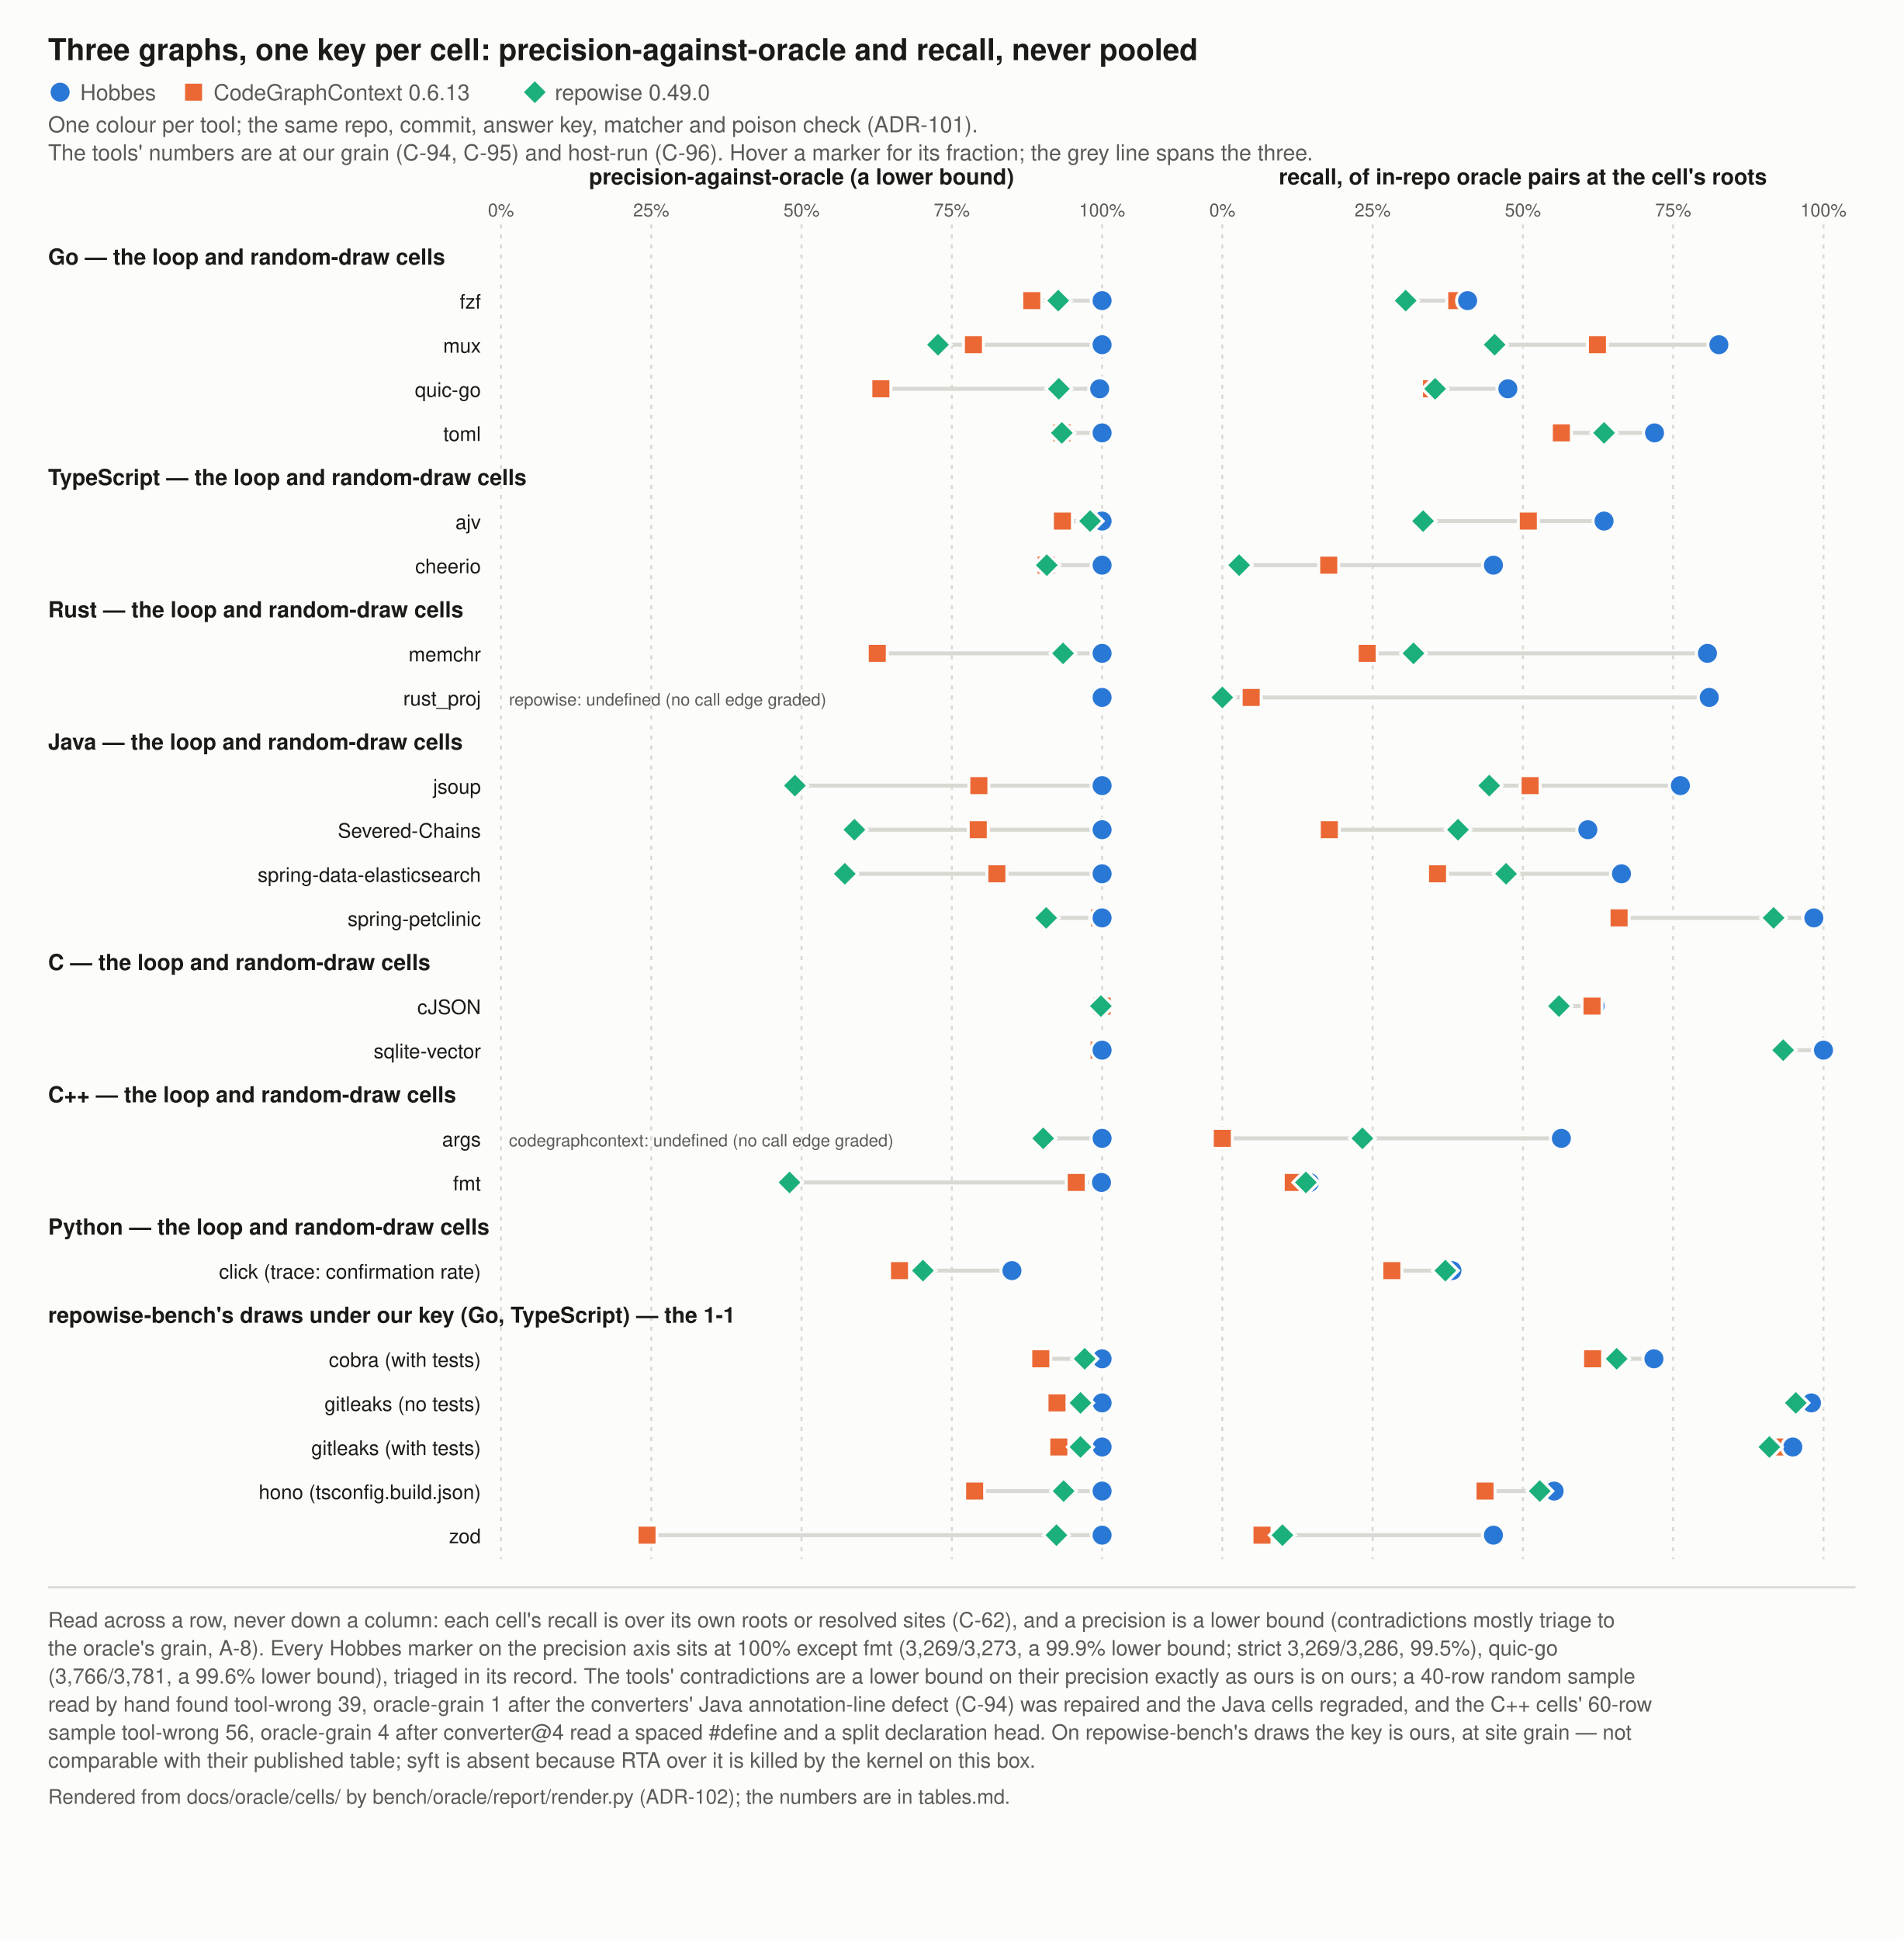
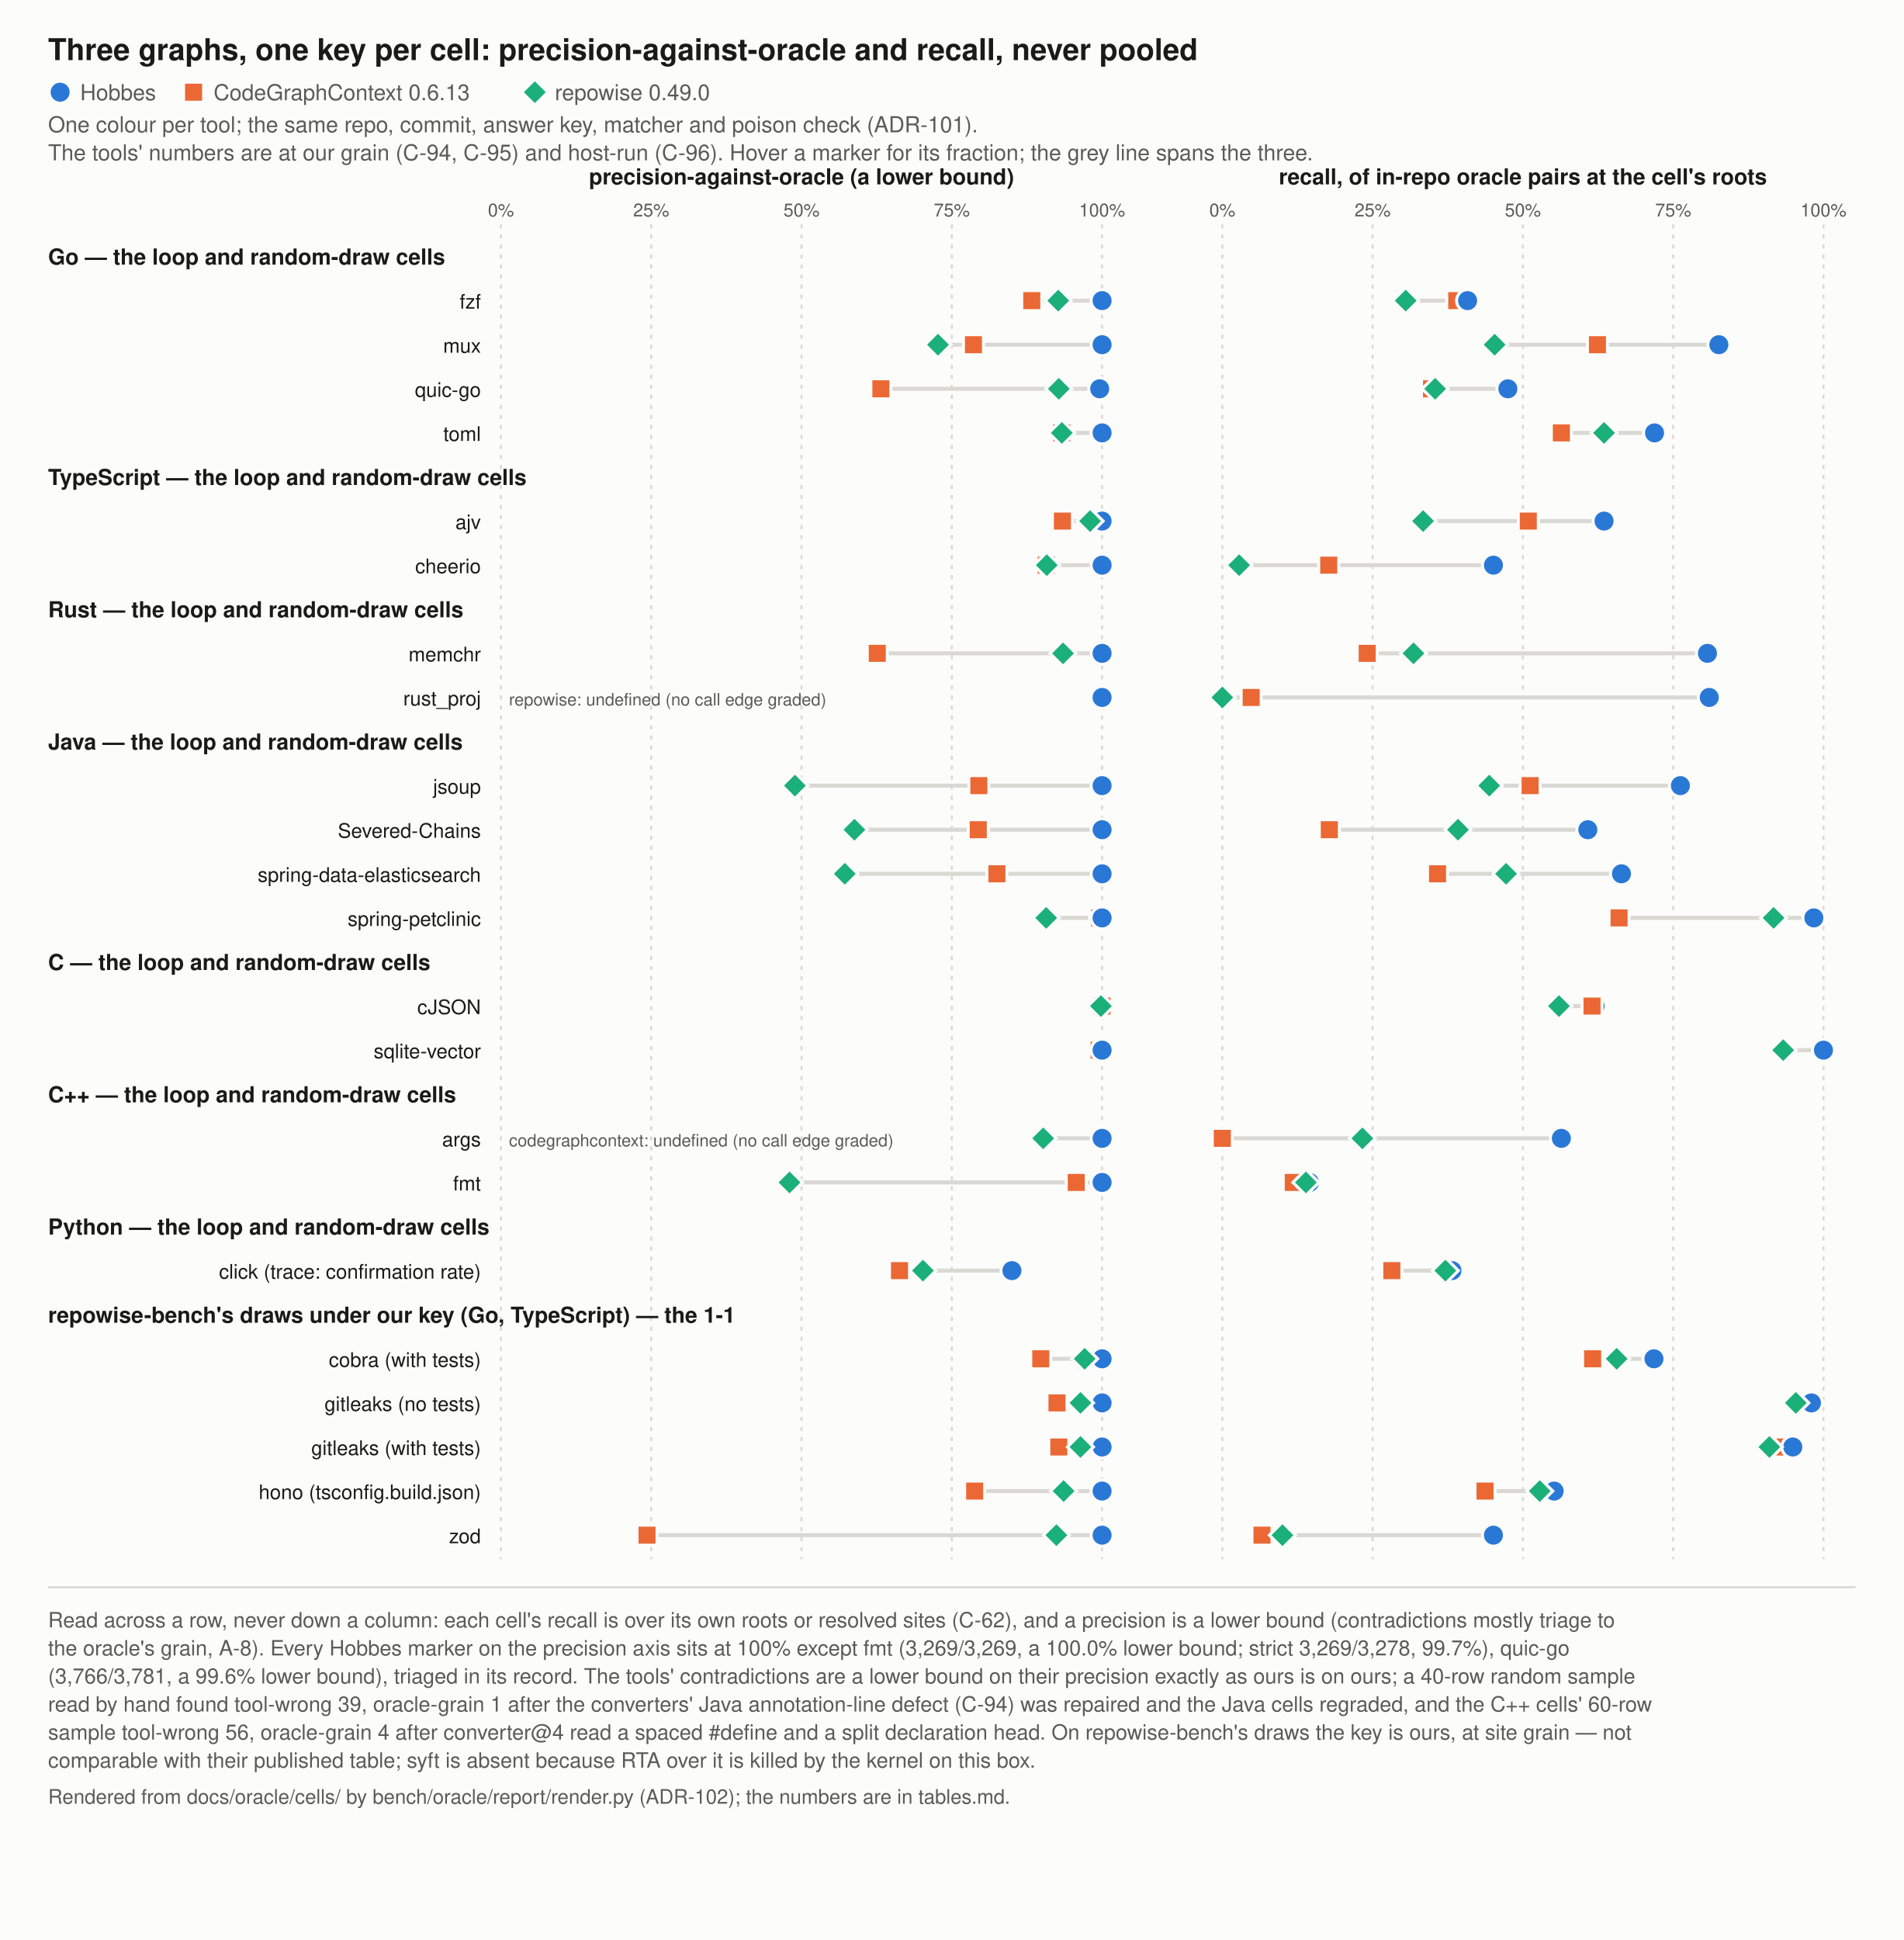
<svg xmlns="http://www.w3.org/2000/svg" width="950" height="968" viewBox="0 0 950 968" role="img" aria-label="Three graphs on one key per cell: precision-against-oracle and recall, Hobbes beside CodeGraphContext and repowise">
  <rect width="950" height="968" fill="#fcfcfb" />
  <text x="24" y="30" font-size="15" fill="#1a1a19" text-anchor="start" font-weight="bold" font-family="-apple-system, 'Segoe UI', Helvetica, Arial, sans-serif">Three graphs, one key per cell: precision-against-oracle and recall, never pooled</text>
  <g>
    <circle cx="30" cy="46" r="5.5" fill="#2a78d6" stroke="#fcfcfb" stroke-width="1.5" />
  </g>
  <text x="40" y="50" font-size="11" fill="#5a5a57" text-anchor="start" font-weight="normal" font-family="-apple-system, 'Segoe UI', Helvetica, Arial, sans-serif">Hobbes</text>
  <g>
    <rect x="91.6" y="41" width="10" height="10" fill="#eb6834" stroke="#fcfcfb" stroke-width="1.5" />
  </g>
  <text x="106.6" y="50" font-size="11" fill="#5a5a57" text-anchor="start" font-weight="normal" font-family="-apple-system, 'Segoe UI', Helvetica, Arial, sans-serif">CodeGraphContext 0.6.13</text>
  <g>
    <polygon points="266.9,39.5 273.4,46 266.9,52.5 260.4,46" fill="#1baf7a" stroke="#fcfcfb" stroke-width="1.5" />
  </g>
  <text x="276.9" y="50" font-size="11" fill="#5a5a57" text-anchor="start" font-weight="normal" font-family="-apple-system, 'Segoe UI', Helvetica, Arial, sans-serif">repowise 0.49.0</text>
  <text x="24" y="66" font-size="11" fill="#5a5a57" text-anchor="start" font-weight="normal" font-family="-apple-system, 'Segoe UI', Helvetica, Arial, sans-serif">One colour per tool; the same repo, commit, answer key, matcher and poison check (ADR-101).</text>
  <text x="24" y="80" font-size="11" fill="#5a5a57" text-anchor="start" font-weight="normal" font-family="-apple-system, 'Segoe UI', Helvetica, Arial, sans-serif">The tools' numbers are at our grain (C-94, C-95) and host-run (C-96). Hover a marker for its fraction; the grey line spans the three.</text>
  <line x1="250.0" y1="112" x2="250.0" y2="778" stroke="#d9d8d2" stroke-dasharray="2 3" />
  <text x="250.0" y="108" font-size="9" fill="#5a5a57" text-anchor="middle" font-weight="normal" font-family="-apple-system, 'Segoe UI', Helvetica, Arial, sans-serif">0%</text>
  <line x1="325.0" y1="112" x2="325.0" y2="778" stroke="#d9d8d2" stroke-dasharray="2 3" />
  <text x="325.0" y="108" font-size="9" fill="#5a5a57" text-anchor="middle" font-weight="normal" font-family="-apple-system, 'Segoe UI', Helvetica, Arial, sans-serif">25%</text>
  <line x1="400.0" y1="112" x2="400.0" y2="778" stroke="#d9d8d2" stroke-dasharray="2 3" />
  <text x="400.0" y="108" font-size="9" fill="#5a5a57" text-anchor="middle" font-weight="normal" font-family="-apple-system, 'Segoe UI', Helvetica, Arial, sans-serif">50%</text>
  <line x1="475.0" y1="112" x2="475.0" y2="778" stroke="#d9d8d2" stroke-dasharray="2 3" />
  <text x="475.0" y="108" font-size="9" fill="#5a5a57" text-anchor="middle" font-weight="normal" font-family="-apple-system, 'Segoe UI', Helvetica, Arial, sans-serif">75%</text>
  <line x1="550.0" y1="112" x2="550.0" y2="778" stroke="#d9d8d2" stroke-dasharray="2 3" />
  <text x="550.0" y="108" font-size="9" fill="#5a5a57" text-anchor="middle" font-weight="normal" font-family="-apple-system, 'Segoe UI', Helvetica, Arial, sans-serif">100%</text>
  <text x="400.0" y="92" font-size="11" fill="#1a1a19" text-anchor="middle" font-weight="bold" font-family="-apple-system, 'Segoe UI', Helvetica, Arial, sans-serif">precision-against-oracle (a lower bound)</text>
  <line x1="610.0" y1="112" x2="610.0" y2="778" stroke="#d9d8d2" stroke-dasharray="2 3" />
  <text x="610.0" y="108" font-size="9" fill="#5a5a57" text-anchor="middle" font-weight="normal" font-family="-apple-system, 'Segoe UI', Helvetica, Arial, sans-serif">0%</text>
  <line x1="685.0" y1="112" x2="685.0" y2="778" stroke="#d9d8d2" stroke-dasharray="2 3" />
  <text x="685.0" y="108" font-size="9" fill="#5a5a57" text-anchor="middle" font-weight="normal" font-family="-apple-system, 'Segoe UI', Helvetica, Arial, sans-serif">25%</text>
  <line x1="760.0" y1="112" x2="760.0" y2="778" stroke="#d9d8d2" stroke-dasharray="2 3" />
  <text x="760.0" y="108" font-size="9" fill="#5a5a57" text-anchor="middle" font-weight="normal" font-family="-apple-system, 'Segoe UI', Helvetica, Arial, sans-serif">50%</text>
  <line x1="835.0" y1="112" x2="835.0" y2="778" stroke="#d9d8d2" stroke-dasharray="2 3" />
  <text x="835.0" y="108" font-size="9" fill="#5a5a57" text-anchor="middle" font-weight="normal" font-family="-apple-system, 'Segoe UI', Helvetica, Arial, sans-serif">75%</text>
  <line x1="910.0" y1="112" x2="910.0" y2="778" stroke="#d9d8d2" stroke-dasharray="2 3" />
  <text x="910.0" y="108" font-size="9" fill="#5a5a57" text-anchor="middle" font-weight="normal" font-family="-apple-system, 'Segoe UI', Helvetica, Arial, sans-serif">100%</text>
  <text x="760.0" y="92" font-size="11" fill="#1a1a19" text-anchor="middle" font-weight="bold" font-family="-apple-system, 'Segoe UI', Helvetica, Arial, sans-serif">recall, of in-repo oracle pairs at the cell's roots</text>
  <text x="24" y="132" font-size="11" fill="#1a1a19" text-anchor="start" font-weight="bold" font-family="-apple-system, 'Segoe UI', Helvetica, Arial, sans-serif">Go — the loop and random-draw cells</text>
  <text x="240" y="154" font-size="10" fill="#1a1a19" text-anchor="end" font-weight="normal" font-family="-apple-system, 'Segoe UI', Helvetica, Arial, sans-serif">fzf</text>
  <line x1="514.9" y1="150" x2="550.0" y2="150" stroke="#d9d8d2" stroke-width="2" />
  <g>
    <rect x="509.9" y="145" width="10" height="10" fill="#eb6834" stroke="#fcfcfb" stroke-width="1.5" />
  </g>
  <g>
    <circle cx="550.0" cy="150" r="5.5" fill="#2a78d6" stroke="#fcfcfb" stroke-width="1.5" />
  </g>
  <g>
    <polygon points="528.1,143.5 534.6,150 528.1,156.5 521.6,150" fill="#1baf7a" stroke="#fcfcfb" stroke-width="1.5" />
  </g>
  <line x1="701.5" y1="150" x2="732.4" y2="150" stroke="#d9d8d2" stroke-width="2" />
  <g>
    <rect x="722.0" y="145" width="10" height="10" fill="#eb6834" stroke="#fcfcfb" stroke-width="1.5" />
  </g>
  <g>
    <circle cx="732.4" cy="150" r="5.5" fill="#2a78d6" stroke="#fcfcfb" stroke-width="1.5" />
  </g>
  <g>
    <polygon points="701.5,143.5 708.0,150 701.5,156.5 695.0,150" fill="#1baf7a" stroke="#fcfcfb" stroke-width="1.5" />
  </g>
  <text x="240" y="176" font-size="10" fill="#1a1a19" text-anchor="end" font-weight="normal" font-family="-apple-system, 'Segoe UI', Helvetica, Arial, sans-serif">mux</text>
  <line x1="468.1" y1="172" x2="550.0" y2="172" stroke="#d9d8d2" stroke-width="2" />
  <g>
    <rect x="480.8" y="167" width="10" height="10" fill="#eb6834" stroke="#fcfcfb" stroke-width="1.5" />
  </g>
  <g>
    <circle cx="550.0" cy="172" r="5.5" fill="#2a78d6" stroke="#fcfcfb" stroke-width="1.5" />
  </g>
  <g>
    <polygon points="468.1,165.5 474.6,172 468.1,178.5 461.6,172" fill="#1baf7a" stroke="#fcfcfb" stroke-width="1.5" />
  </g>
  <line x1="745.9" y1="172" x2="857.8" y2="172" stroke="#d9d8d2" stroke-width="2" />
  <g>
    <rect x="792.2" y="167" width="10" height="10" fill="#eb6834" stroke="#fcfcfb" stroke-width="1.5" />
  </g>
  <g>
    <circle cx="857.8" cy="172" r="5.5" fill="#2a78d6" stroke="#fcfcfb" stroke-width="1.5" />
  </g>
  <g>
    <polygon points="745.9,165.5 752.4,172 745.9,178.5 739.4,172" fill="#1baf7a" stroke="#fcfcfb" stroke-width="1.5" />
  </g>
  <text x="240" y="198" font-size="10" fill="#1a1a19" text-anchor="end" font-weight="normal" font-family="-apple-system, 'Segoe UI', Helvetica, Arial, sans-serif">quic-go</text>
  <line x1="439.6" y1="194" x2="548.8" y2="194" stroke="#d9d8d2" stroke-width="2" />
  <g>
    <rect x="434.6" y="189" width="10" height="10" fill="#eb6834" stroke="#fcfcfb" stroke-width="1.5" />
  </g>
  <g>
    <circle cx="548.8" cy="194" r="5.5" fill="#2a78d6" stroke="#fcfcfb" stroke-width="1.5" />
  </g>
  <g>
    <polygon points="528.4,187.5 534.9,194 528.4,200.5 521.9,194" fill="#1baf7a" stroke="#fcfcfb" stroke-width="1.5" />
  </g>
  <line x1="714.4" y1="194" x2="752.5" y2="194" stroke="#d9d8d2" stroke-width="2" />
  <g>
    <rect x="709.4" y="189" width="10" height="10" fill="#eb6834" stroke="#fcfcfb" stroke-width="1.5" />
  </g>
  <g>
    <circle cx="752.5" cy="194" r="5.5" fill="#2a78d6" stroke="#fcfcfb" stroke-width="1.5" />
  </g>
  <g>
    <polygon points="716.2,187.5 722.7,194 716.2,200.5 709.7,194" fill="#1baf7a" stroke="#fcfcfb" stroke-width="1.5" />
  </g>
  <text x="240" y="220" font-size="10" fill="#1a1a19" text-anchor="end" font-weight="normal" font-family="-apple-system, 'Segoe UI', Helvetica, Arial, sans-serif">toml</text>
  <line x1="529.9" y1="216" x2="550.0" y2="216" stroke="#d9d8d2" stroke-width="2" />
  <g>
    <rect x="524.9" y="211" width="10" height="10" fill="#eb6834" stroke="#fcfcfb" stroke-width="1.5" />
  </g>
  <g>
    <polygon points="529.9,209.5 536.4,216 529.9,222.5 523.4,216" fill="#1baf7a" stroke="#fcfcfb" stroke-width="1.5" />
  </g>
  <g>
    <circle cx="550.0" cy="216" r="5.5" fill="#2a78d6" stroke="#fcfcfb" stroke-width="1.5" />
  </g>
  <line x1="779.2" y1="216" x2="825.7" y2="216" stroke="#d9d8d2" stroke-width="2" />
  <g>
    <rect x="774.2" y="211" width="10" height="10" fill="#eb6834" stroke="#fcfcfb" stroke-width="1.5" />
  </g>
  <g>
    <polygon points="800.5,209.5 807.0,216 800.5,222.5 794.0,216" fill="#1baf7a" stroke="#fcfcfb" stroke-width="1.5" />
  </g>
  <g>
    <circle cx="825.7" cy="216" r="5.5" fill="#2a78d6" stroke="#fcfcfb" stroke-width="1.5" />
  </g>
  <text x="24" y="242" font-size="11" fill="#1a1a19" text-anchor="start" font-weight="bold" font-family="-apple-system, 'Segoe UI', Helvetica, Arial, sans-serif">TypeScript — the loop and random-draw cells</text>
  <text x="240" y="264" font-size="10" fill="#1a1a19" text-anchor="end" font-weight="normal" font-family="-apple-system, 'Segoe UI', Helvetica, Arial, sans-serif">ajv</text>
  <line x1="530.2" y1="260" x2="550.0" y2="260" stroke="#d9d8d2" stroke-width="2" />
  <g>
    <circle cx="550.0" cy="260" r="5.5" fill="#2a78d6" stroke="#fcfcfb" stroke-width="1.5" />
  </g>
  <g>
    <rect x="525.2" y="255" width="10" height="10" fill="#eb6834" stroke="#fcfcfb" stroke-width="1.5" />
  </g>
  <g>
    <polygon points="544.0,253.5 550.5,260 544.0,266.5 537.5,260" fill="#1baf7a" stroke="#fcfcfb" stroke-width="1.5" />
  </g>
  <line x1="710.2" y1="260" x2="800.5" y2="260" stroke="#d9d8d2" stroke-width="2" />
  <g>
    <circle cx="800.5" cy="260" r="5.5" fill="#2a78d6" stroke="#fcfcfb" stroke-width="1.5" />
  </g>
  <g>
    <rect x="757.7" y="255" width="10" height="10" fill="#eb6834" stroke="#fcfcfb" stroke-width="1.5" />
  </g>
  <g>
    <polygon points="710.2,253.5 716.7,260 710.2,266.5 703.7,260" fill="#1baf7a" stroke="#fcfcfb" stroke-width="1.5" />
  </g>
  <text x="240" y="286" font-size="10" fill="#1a1a19" text-anchor="end" font-weight="normal" font-family="-apple-system, 'Segoe UI', Helvetica, Arial, sans-serif">cheerio</text>
  <line x1="522.1" y1="282" x2="550.0" y2="282" stroke="#d9d8d2" stroke-width="2" />
  <g>
    <circle cx="550.0" cy="282" r="5.5" fill="#2a78d6" stroke="#fcfcfb" stroke-width="1.5" />
  </g>
  <g>
    <rect x="517.1" y="277" width="10" height="10" fill="#eb6834" stroke="#fcfcfb" stroke-width="1.5" />
  </g>
  <g>
    <polygon points="522.4,275.5 528.9,282 522.4,288.5 515.9,282" fill="#1baf7a" stroke="#fcfcfb" stroke-width="1.5" />
  </g>
  <line x1="618.4" y1="282" x2="745.3" y2="282" stroke="#d9d8d2" stroke-width="2" />
  <g>
    <circle cx="745.3" cy="282" r="5.5" fill="#2a78d6" stroke="#fcfcfb" stroke-width="1.5" />
  </g>
  <g>
    <rect x="658.1" y="277" width="10" height="10" fill="#eb6834" stroke="#fcfcfb" stroke-width="1.5" />
  </g>
  <g>
    <polygon points="618.4,275.5 624.9,282 618.4,288.5 611.9,282" fill="#1baf7a" stroke="#fcfcfb" stroke-width="1.5" />
  </g>
  <text x="24" y="308" font-size="11" fill="#1a1a19" text-anchor="start" font-weight="bold" font-family="-apple-system, 'Segoe UI', Helvetica, Arial, sans-serif">Rust — the loop and random-draw cells</text>
  <text x="240" y="330" font-size="10" fill="#1a1a19" text-anchor="end" font-weight="normal" font-family="-apple-system, 'Segoe UI', Helvetica, Arial, sans-serif">memchr</text>
  <line x1="437.8" y1="326" x2="550.0" y2="326" stroke="#d9d8d2" stroke-width="2" />
  <g>
    <rect x="432.8" y="321" width="10" height="10" fill="#eb6834" stroke="#fcfcfb" stroke-width="1.5" />
  </g>
  <g>
    <circle cx="550.0" cy="326" r="5.5" fill="#2a78d6" stroke="#fcfcfb" stroke-width="1.5" />
  </g>
  <g>
    <polygon points="530.5,319.5 537.0,326 530.5,332.5 524.0,326" fill="#1baf7a" stroke="#fcfcfb" stroke-width="1.5" />
  </g>
  <line x1="682.3" y1="326" x2="852.1" y2="326" stroke="#d9d8d2" stroke-width="2" />
  <g>
    <rect x="677.3" y="321" width="10" height="10" fill="#eb6834" stroke="#fcfcfb" stroke-width="1.5" />
  </g>
  <g>
    <circle cx="852.1" cy="326" r="5.5" fill="#2a78d6" stroke="#fcfcfb" stroke-width="1.5" />
  </g>
  <g>
    <polygon points="705.4,319.5 711.9,326 705.4,332.5 698.9,326" fill="#1baf7a" stroke="#fcfcfb" stroke-width="1.5" />
  </g>
  <text x="240" y="352" font-size="10" fill="#1a1a19" text-anchor="end" font-weight="normal" font-family="-apple-system, 'Segoe UI', Helvetica, Arial, sans-serif">rust_proj</text>
  <line x1="550.0" y1="348" x2="550.0" y2="348" stroke="#d9d8d2" stroke-width="2" />
  <g>
    <rect x="545.0" y="343" width="10" height="10" fill="#eb6834" stroke="#fcfcfb" stroke-width="1.5" />
  </g>
  <g>
    <circle cx="550.0" cy="348" r="5.5" fill="#2a78d6" stroke="#fcfcfb" stroke-width="1.5" />
  </g>
  <text x="254" y="352" font-size="8.5" fill="#5a5a57" text-anchor="start" font-weight="normal" font-family="-apple-system, 'Segoe UI', Helvetica, Arial, sans-serif">repowise: undefined (no call edge graded)</text>
  <line x1="610.0" y1="348" x2="853.0" y2="348" stroke="#d9d8d2" stroke-width="2" />
  <g>
    <rect x="619.4" y="343" width="10" height="10" fill="#eb6834" stroke="#fcfcfb" stroke-width="1.5" />
  </g>
  <g>
    <polygon points="610.0,341.5 616.5,348 610.0,354.5 603.5,348" fill="#1baf7a" stroke="#fcfcfb" stroke-width="1.5" />
  </g>
  <g>
    <circle cx="853.0" cy="348" r="5.5" fill="#2a78d6" stroke="#fcfcfb" stroke-width="1.5" />
  </g>
  <text x="24" y="374" font-size="11" fill="#1a1a19" text-anchor="start" font-weight="bold" font-family="-apple-system, 'Segoe UI', Helvetica, Arial, sans-serif">Java — the loop and random-draw cells</text>
  <text x="240" y="396" font-size="10" fill="#1a1a19" text-anchor="end" font-weight="normal" font-family="-apple-system, 'Segoe UI', Helvetica, Arial, sans-serif">jsoup</text>
  <line x1="396.7" y1="392" x2="550.0" y2="392" stroke="#d9d8d2" stroke-width="2" />
  <g>
    <rect x="483.5" y="387" width="10" height="10" fill="#eb6834" stroke="#fcfcfb" stroke-width="1.5" />
  </g>
  <g>
    <circle cx="550.0" cy="392" r="5.5" fill="#2a78d6" stroke="#fcfcfb" stroke-width="1.5" />
  </g>
  <g>
    <polygon points="396.7,385.5 403.2,392 396.7,398.5 390.2,392" fill="#1baf7a" stroke="#fcfcfb" stroke-width="1.5" />
  </g>
  <line x1="743.2" y1="392" x2="838.6" y2="392" stroke="#d9d8d2" stroke-width="2" />
  <g>
    <rect x="758.6" y="387" width="10" height="10" fill="#eb6834" stroke="#fcfcfb" stroke-width="1.5" />
  </g>
  <g>
    <circle cx="838.6" cy="392" r="5.5" fill="#2a78d6" stroke="#fcfcfb" stroke-width="1.5" />
  </g>
  <g>
    <polygon points="743.2,385.5 749.7,392 743.2,398.5 736.7,392" fill="#1baf7a" stroke="#fcfcfb" stroke-width="1.5" />
  </g>
  <text x="240" y="418" font-size="10" fill="#1a1a19" text-anchor="end" font-weight="normal" font-family="-apple-system, 'Segoe UI', Helvetica, Arial, sans-serif">Severed-Chains</text>
  <line x1="426.4" y1="414" x2="550.0" y2="414" stroke="#d9d8d2" stroke-width="2" />
  <g>
    <rect x="483.2" y="409" width="10" height="10" fill="#eb6834" stroke="#fcfcfb" stroke-width="1.5" />
  </g>
  <g>
    <polygon points="426.4,407.5 432.9,414 426.4,420.5 419.9,414" fill="#1baf7a" stroke="#fcfcfb" stroke-width="1.5" />
  </g>
  <g>
    <circle cx="550.0" cy="414" r="5.5" fill="#2a78d6" stroke="#fcfcfb" stroke-width="1.5" />
  </g>
  <line x1="663.4" y1="414" x2="792.4" y2="414" stroke="#d9d8d2" stroke-width="2" />
  <g>
    <rect x="658.4" y="409" width="10" height="10" fill="#eb6834" stroke="#fcfcfb" stroke-width="1.5" />
  </g>
  <g>
    <polygon points="727.6,407.5 734.1,414 727.6,420.5 721.1,414" fill="#1baf7a" stroke="#fcfcfb" stroke-width="1.5" />
  </g>
  <g>
    <circle cx="792.4" cy="414" r="5.5" fill="#2a78d6" stroke="#fcfcfb" stroke-width="1.5" />
  </g>
  <text x="240" y="440" font-size="10" fill="#1a1a19" text-anchor="end" font-weight="normal" font-family="-apple-system, 'Segoe UI', Helvetica, Arial, sans-serif">spring-data-elasticsearch</text>
  <line x1="421.6" y1="436" x2="550.0" y2="436" stroke="#d9d8d2" stroke-width="2" />
  <g>
    <rect x="492.5" y="431" width="10" height="10" fill="#eb6834" stroke="#fcfcfb" stroke-width="1.5" />
  </g>
  <g>
    <polygon points="421.6,429.5 428.1,436 421.6,442.5 415.1,436" fill="#1baf7a" stroke="#fcfcfb" stroke-width="1.5" />
  </g>
  <g>
    <circle cx="550.0" cy="436" r="5.5" fill="#2a78d6" stroke="#fcfcfb" stroke-width="1.5" />
  </g>
  <line x1="717.4" y1="436" x2="809.2" y2="436" stroke="#d9d8d2" stroke-width="2" />
  <g>
    <rect x="712.4" y="431" width="10" height="10" fill="#eb6834" stroke="#fcfcfb" stroke-width="1.5" />
  </g>
  <g>
    <polygon points="751.6,429.5 758.1,436 751.6,442.5 745.1,436" fill="#1baf7a" stroke="#fcfcfb" stroke-width="1.5" />
  </g>
  <g>
    <circle cx="809.2" cy="436" r="5.5" fill="#2a78d6" stroke="#fcfcfb" stroke-width="1.5" />
  </g>
  <text x="240" y="462" font-size="10" fill="#1a1a19" text-anchor="end" font-weight="normal" font-family="-apple-system, 'Segoe UI', Helvetica, Arial, sans-serif">spring-petclinic</text>
  <line x1="522.1" y1="458" x2="550.0" y2="458" stroke="#d9d8d2" stroke-width="2" />
  <g>
    <rect x="543.8" y="453" width="10" height="10" fill="#eb6834" stroke="#fcfcfb" stroke-width="1.5" />
  </g>
  <g>
    <circle cx="550.0" cy="458" r="5.5" fill="#2a78d6" stroke="#fcfcfb" stroke-width="1.5" />
  </g>
  <g>
    <polygon points="522.1,451.5 528.6,458 522.1,464.5 515.6,458" fill="#1baf7a" stroke="#fcfcfb" stroke-width="1.5" />
  </g>
  <line x1="808.0" y1="458" x2="905.2" y2="458" stroke="#d9d8d2" stroke-width="2" />
  <g>
    <rect x="803.0" y="453" width="10" height="10" fill="#eb6834" stroke="#fcfcfb" stroke-width="1.5" />
  </g>
  <g>
    <circle cx="905.2" cy="458" r="5.5" fill="#2a78d6" stroke="#fcfcfb" stroke-width="1.5" />
  </g>
  <g>
    <polygon points="885.1,451.5 891.6,458 885.1,464.5 878.6,458" fill="#1baf7a" stroke="#fcfcfb" stroke-width="1.5" />
  </g>
  <text x="24" y="484" font-size="11" fill="#1a1a19" text-anchor="start" font-weight="bold" font-family="-apple-system, 'Segoe UI', Helvetica, Arial, sans-serif">C — the loop and random-draw cells</text>
  <text x="240" y="506" font-size="10" fill="#1a1a19" text-anchor="end" font-weight="normal" font-family="-apple-system, 'Segoe UI', Helvetica, Arial, sans-serif">cJSON</text>
  <line x1="549.4" y1="502" x2="550.0" y2="502" stroke="#d9d8d2" stroke-width="2" />
  <g>
    <circle cx="550.0" cy="502" r="5.5" fill="#2a78d6" stroke="#fcfcfb" stroke-width="1.5" />
  </g>
  <g>
    <rect x="545.0" y="497" width="10" height="10" fill="#eb6834" stroke="#fcfcfb" stroke-width="1.5" />
  </g>
  <g>
    <polygon points="549.4,495.5 555.9,502 549.4,508.5 542.9,502" fill="#1baf7a" stroke="#fcfcfb" stroke-width="1.5" />
  </g>
  <line x1="778.0" y1="502" x2="796.0" y2="502" stroke="#d9d8d2" stroke-width="2" />
  <g>
    <circle cx="796.0" cy="502" r="5.5" fill="#2a78d6" stroke="#fcfcfb" stroke-width="1.5" />
  </g>
  <g>
    <rect x="789.5" y="497" width="10" height="10" fill="#eb6834" stroke="#fcfcfb" stroke-width="1.5" />
  </g>
  <g>
    <polygon points="778.0,495.5 784.5,502 778.0,508.5 771.5,502" fill="#1baf7a" stroke="#fcfcfb" stroke-width="1.5" />
  </g>
  <text x="240" y="528" font-size="10" fill="#1a1a19" text-anchor="end" font-weight="normal" font-family="-apple-system, 'Segoe UI', Helvetica, Arial, sans-serif">sqlite-vector</text>
  <line x1="548.5" y1="524" x2="550.0" y2="524" stroke="#d9d8d2" stroke-width="2" />
  <g>
    <rect x="543.5" y="519" width="10" height="10" fill="#eb6834" stroke="#fcfcfb" stroke-width="1.5" />
  </g>
  <g>
    <polygon points="550.0,517.5 556.5,524 550.0,530.5 543.5,524" fill="#1baf7a" stroke="#fcfcfb" stroke-width="1.5" />
  </g>
  <g>
    <circle cx="550.0" cy="524" r="5.5" fill="#2a78d6" stroke="#fcfcfb" stroke-width="1.5" />
  </g>
  <line x1="889.9" y1="524" x2="910.0" y2="524" stroke="#d9d8d2" stroke-width="2" />
  <g>
    <rect x="905.0" y="519" width="10" height="10" fill="#eb6834" stroke="#fcfcfb" stroke-width="1.5" />
  </g>
  <g>
    <polygon points="889.9,517.5 896.4,524 889.9,530.5 883.4,524" fill="#1baf7a" stroke="#fcfcfb" stroke-width="1.5" />
  </g>
  <g>
    <circle cx="910.0" cy="524" r="5.5" fill="#2a78d6" stroke="#fcfcfb" stroke-width="1.5" />
  </g>
  <text x="24" y="550" font-size="11" fill="#1a1a19" text-anchor="start" font-weight="bold" font-family="-apple-system, 'Segoe UI', Helvetica, Arial, sans-serif">C++ — the loop and random-draw cells</text>
  <text x="240" y="572" font-size="10" fill="#1a1a19" text-anchor="end" font-weight="normal" font-family="-apple-system, 'Segoe UI', Helvetica, Arial, sans-serif">args</text>
  <line x1="520.6" y1="568" x2="550.0" y2="568" stroke="#d9d8d2" stroke-width="2" />
  <g>
    <circle cx="550.0" cy="568" r="5.5" fill="#2a78d6" stroke="#fcfcfb" stroke-width="1.5" />
  </g>
  <g>
    <polygon points="520.6,561.5 527.1,568 520.6,574.5 514.1,568" fill="#1baf7a" stroke="#fcfcfb" stroke-width="1.5" />
  </g>
  <text x="254" y="572" font-size="8.5" fill="#5a5a57" text-anchor="start" font-weight="normal" font-family="-apple-system, 'Segoe UI', Helvetica, Arial, sans-serif">codegraphcontext: undefined (no call edge graded)</text>
  <line x1="610.0" y1="568" x2="779.2" y2="568" stroke="#d9d8d2" stroke-width="2" />
  <g>
    <circle cx="779.2" cy="568" r="5.5" fill="#2a78d6" stroke="#fcfcfb" stroke-width="1.5" />
  </g>
  <g>
    <rect x="605.0" y="563" width="10" height="10" fill="#eb6834" stroke="#fcfcfb" stroke-width="1.5" />
  </g>
  <g>
    <polygon points="679.9,561.5 686.4,568 679.9,574.5 673.4,568" fill="#1baf7a" stroke="#fcfcfb" stroke-width="1.5" />
  </g>
  <text x="240" y="594" font-size="10" fill="#1a1a19" text-anchor="end" font-weight="normal" font-family="-apple-system, 'Segoe UI', Helvetica, Arial, sans-serif">fmt</text>
-   <line x1="394.0" y1="590" x2="549.7" y2="590" stroke="#d9d8d2" stroke-width="2" />
+   <line x1="394.0" y1="590" x2="550.0" y2="590" stroke="#d9d8d2" stroke-width="2" />
  <g>
    <rect x="532.1" y="585" width="10" height="10" fill="#eb6834" stroke="#fcfcfb" stroke-width="1.5" />
  </g>
  <g>
-     <circle cx="549.7" cy="590" r="5.5" fill="#2a78d6" stroke="#fcfcfb" stroke-width="1.5" />
+     <circle cx="550.0" cy="590" r="5.5" fill="#2a78d6" stroke="#fcfcfb" stroke-width="1.5" />
  </g>
  <g>
    <polygon points="394.0,583.5 400.5,590 394.0,596.5 387.5,590" fill="#1baf7a" stroke="#fcfcfb" stroke-width="1.5" />
  </g>
  <line x1="645.4" y1="590" x2="653.5" y2="590" stroke="#d9d8d2" stroke-width="2" />
  <g>
    <rect x="640.4" y="585" width="10" height="10" fill="#eb6834" stroke="#fcfcfb" stroke-width="1.5" />
  </g>
  <g>
    <circle cx="653.5" cy="590" r="5.5" fill="#2a78d6" stroke="#fcfcfb" stroke-width="1.5" />
  </g>
  <g>
    <polygon points="651.7,583.5 658.2,590 651.7,596.5 645.2,590" fill="#1baf7a" stroke="#fcfcfb" stroke-width="1.5" />
  </g>
  <text x="24" y="616" font-size="11" fill="#1a1a19" text-anchor="start" font-weight="bold" font-family="-apple-system, 'Segoe UI', Helvetica, Arial, sans-serif">Python — the loop and random-draw cells</text>
  <text x="240" y="638" font-size="10" fill="#1a1a19" text-anchor="end" font-weight="normal" font-family="-apple-system, 'Segoe UI', Helvetica, Arial, sans-serif">click (trace: confirmation rate)</text>
  <line x1="448.9" y1="634" x2="505.0" y2="634" stroke="#d9d8d2" stroke-width="2" />
  <g>
    <circle cx="505.0" cy="634" r="5.5" fill="#2a78d6" stroke="#fcfcfb" stroke-width="1.5" />
  </g>
  <g>
    <rect x="443.9" y="629" width="10" height="10" fill="#eb6834" stroke="#fcfcfb" stroke-width="1.5" />
  </g>
  <g>
    <polygon points="460.6,627.5 467.1,634 460.6,640.5 454.1,634" fill="#1baf7a" stroke="#fcfcfb" stroke-width="1.5" />
  </g>
  <line x1="694.6" y1="634" x2="724.6" y2="634" stroke="#d9d8d2" stroke-width="2" />
  <g>
    <circle cx="724.6" cy="634" r="5.5" fill="#2a78d6" stroke="#fcfcfb" stroke-width="1.5" />
  </g>
  <g>
    <rect x="689.6" y="629" width="10" height="10" fill="#eb6834" stroke="#fcfcfb" stroke-width="1.5" />
  </g>
  <g>
    <polygon points="721.3,627.5 727.8,634 721.3,640.5 714.8,634" fill="#1baf7a" stroke="#fcfcfb" stroke-width="1.5" />
  </g>
  <text x="24" y="660" font-size="11" fill="#1a1a19" text-anchor="start" font-weight="bold" font-family="-apple-system, 'Segoe UI', Helvetica, Arial, sans-serif">repowise-bench's draws under our key (Go, TypeScript) — the 1-1</text>
  <text x="240" y="682" font-size="10" fill="#1a1a19" text-anchor="end" font-weight="normal" font-family="-apple-system, 'Segoe UI', Helvetica, Arial, sans-serif">cobra (with tests)</text>
  <line x1="519.4" y1="678" x2="550.0" y2="678" stroke="#d9d8d2" stroke-width="2" />
  <g>
    <circle cx="550.0" cy="678" r="5.5" fill="#2a78d6" stroke="#fcfcfb" stroke-width="1.5" />
  </g>
  <g>
    <rect x="514.4" y="673" width="10" height="10" fill="#eb6834" stroke="#fcfcfb" stroke-width="1.5" />
  </g>
  <g>
    <polygon points="541.3,671.5 547.8,678 541.3,684.5 534.8,678" fill="#1baf7a" stroke="#fcfcfb" stroke-width="1.5" />
  </g>
  <line x1="794.8" y1="678" x2="825.4" y2="678" stroke="#d9d8d2" stroke-width="2" />
  <g>
    <circle cx="825.4" cy="678" r="5.5" fill="#2a78d6" stroke="#fcfcfb" stroke-width="1.5" />
  </g>
  <g>
    <rect x="789.8" y="673" width="10" height="10" fill="#eb6834" stroke="#fcfcfb" stroke-width="1.5" />
  </g>
  <g>
    <polygon points="806.8,671.5 813.3,678 806.8,684.5 800.3,678" fill="#1baf7a" stroke="#fcfcfb" stroke-width="1.5" />
  </g>
  <text x="240" y="704" font-size="10" fill="#1a1a19" text-anchor="end" font-weight="normal" font-family="-apple-system, 'Segoe UI', Helvetica, Arial, sans-serif">gitleaks (no tests)</text>
  <line x1="527.5" y1="700" x2="550.0" y2="700" stroke="#d9d8d2" stroke-width="2" />
  <g>
    <rect x="522.5" y="695" width="10" height="10" fill="#eb6834" stroke="#fcfcfb" stroke-width="1.5" />
  </g>
  <g>
    <circle cx="550.0" cy="700" r="5.5" fill="#2a78d6" stroke="#fcfcfb" stroke-width="1.5" />
  </g>
  <g>
    <polygon points="539.2,693.5 545.7,700 539.2,706.5 532.7,700" fill="#1baf7a" stroke="#fcfcfb" stroke-width="1.5" />
  </g>
  <line x1="896.2" y1="700" x2="904.0" y2="700" stroke="#d9d8d2" stroke-width="2" />
  <g>
    <rect x="895.4" y="695" width="10" height="10" fill="#eb6834" stroke="#fcfcfb" stroke-width="1.5" />
  </g>
  <g>
    <circle cx="904.0" cy="700" r="5.5" fill="#2a78d6" stroke="#fcfcfb" stroke-width="1.5" />
  </g>
  <g>
    <polygon points="896.2,693.5 902.7,700 896.2,706.5 889.7,700" fill="#1baf7a" stroke="#fcfcfb" stroke-width="1.5" />
  </g>
  <text x="240" y="726" font-size="10" fill="#1a1a19" text-anchor="end" font-weight="normal" font-family="-apple-system, 'Segoe UI', Helvetica, Arial, sans-serif">gitleaks (with tests)</text>
  <line x1="528.4" y1="722" x2="550.0" y2="722" stroke="#d9d8d2" stroke-width="2" />
  <g>
    <rect x="523.4" y="717" width="10" height="10" fill="#eb6834" stroke="#fcfcfb" stroke-width="1.5" />
  </g>
  <g>
    <circle cx="550.0" cy="722" r="5.5" fill="#2a78d6" stroke="#fcfcfb" stroke-width="1.5" />
  </g>
  <g>
    <polygon points="539.2,715.5 545.7,722 539.2,728.5 532.7,722" fill="#1baf7a" stroke="#fcfcfb" stroke-width="1.5" />
  </g>
  <line x1="883.0" y1="722" x2="894.7" y2="722" stroke="#d9d8d2" stroke-width="2" />
  <g>
    <rect x="883.1" y="717" width="10" height="10" fill="#eb6834" stroke="#fcfcfb" stroke-width="1.5" />
  </g>
  <g>
    <circle cx="894.7" cy="722" r="5.5" fill="#2a78d6" stroke="#fcfcfb" stroke-width="1.5" />
  </g>
  <g>
    <polygon points="883.0,715.5 889.5,722 883.0,728.5 876.5,722" fill="#1baf7a" stroke="#fcfcfb" stroke-width="1.5" />
  </g>
  <text x="240" y="748" font-size="10" fill="#1a1a19" text-anchor="end" font-weight="normal" font-family="-apple-system, 'Segoe UI', Helvetica, Arial, sans-serif">hono (tsconfig.build.json)</text>
  <line x1="486.4" y1="744" x2="550.0" y2="744" stroke="#d9d8d2" stroke-width="2" />
  <g>
    <rect x="481.4" y="739" width="10" height="10" fill="#eb6834" stroke="#fcfcfb" stroke-width="1.5" />
  </g>
  <g>
    <circle cx="550.0" cy="744" r="5.5" fill="#2a78d6" stroke="#fcfcfb" stroke-width="1.5" />
  </g>
  <g>
    <polygon points="530.8,737.5 537.3,744 530.8,750.5 524.3,744" fill="#1baf7a" stroke="#fcfcfb" stroke-width="1.5" />
  </g>
  <line x1="741.1" y1="744" x2="775.6" y2="744" stroke="#d9d8d2" stroke-width="2" />
  <g>
    <rect x="736.1" y="739" width="10" height="10" fill="#eb6834" stroke="#fcfcfb" stroke-width="1.5" />
  </g>
  <g>
    <circle cx="775.6" cy="744" r="5.5" fill="#2a78d6" stroke="#fcfcfb" stroke-width="1.5" />
  </g>
  <g>
    <polygon points="768.4,737.5 774.9,744 768.4,750.5 761.9,744" fill="#1baf7a" stroke="#fcfcfb" stroke-width="1.5" />
  </g>
  <text x="240" y="770" font-size="10" fill="#1a1a19" text-anchor="end" font-weight="normal" font-family="-apple-system, 'Segoe UI', Helvetica, Arial, sans-serif">zod</text>
  <line x1="322.9" y1="766" x2="550.0" y2="766" stroke="#d9d8d2" stroke-width="2" />
  <g>
    <rect x="317.9" y="761" width="10" height="10" fill="#eb6834" stroke="#fcfcfb" stroke-width="1.5" />
  </g>
  <g>
    <polygon points="527.2,759.5 533.7,766 527.2,772.5 520.7,766" fill="#1baf7a" stroke="#fcfcfb" stroke-width="1.5" />
  </g>
  <g>
    <circle cx="550.0" cy="766" r="5.5" fill="#2a78d6" stroke="#fcfcfb" stroke-width="1.5" />
  </g>
  <line x1="629.8" y1="766" x2="745.3" y2="766" stroke="#d9d8d2" stroke-width="2" />
  <g>
    <rect x="624.8" y="761" width="10" height="10" fill="#eb6834" stroke="#fcfcfb" stroke-width="1.5" />
  </g>
  <g>
    <polygon points="640.0,759.5 646.5,766 640.0,772.5 633.5,766" fill="#1baf7a" stroke="#fcfcfb" stroke-width="1.5" />
  </g>
  <g>
    <circle cx="745.3" cy="766" r="5.5" fill="#2a78d6" stroke="#fcfcfb" stroke-width="1.5" />
  </g>
  <line x1="24" y1="792" x2="926" y2="792" stroke="#d9d8d2" />
  <text x="24" y="812" font-size="10.5" fill="#5a5a57" text-anchor="start" font-weight="normal" font-family="-apple-system, 'Segoe UI', Helvetica, Arial, sans-serif">Read across a row, never down a column: each cell's recall is over its own roots or resolved sites (C-62), and a precision is a lower bound (contradictions mostly triage to</text>
-   <text x="24" y="826" font-size="10.5" fill="#5a5a57" text-anchor="start" font-weight="normal" font-family="-apple-system, 'Segoe UI', Helvetica, Arial, sans-serif">the oracle's grain, A-8). Every Hobbes marker on the precision axis sits at 100% except fmt (3,269/3,273, a 99.9% lower bound; strict 3,269/3,286, 99.5%), quic-go</text>
+   <text x="24" y="826" font-size="10.5" fill="#5a5a57" text-anchor="start" font-weight="normal" font-family="-apple-system, 'Segoe UI', Helvetica, Arial, sans-serif">the oracle's grain, A-8). Every Hobbes marker on the precision axis sits at 100% except fmt (3,269/3,269, a 100.0% lower bound; strict 3,269/3,278, 99.7%), quic-go</text>
  <text x="24" y="840" font-size="10.5" fill="#5a5a57" text-anchor="start" font-weight="normal" font-family="-apple-system, 'Segoe UI', Helvetica, Arial, sans-serif">(3,766/3,781, a 99.6% lower bound), triaged in its record. The tools' contradictions are a lower bound on their precision exactly as ours is on ours; a 40-row random sample</text>
  <text x="24" y="854" font-size="10.5" fill="#5a5a57" text-anchor="start" font-weight="normal" font-family="-apple-system, 'Segoe UI', Helvetica, Arial, sans-serif">read by hand found tool-wrong 39, oracle-grain 1 after the converters' Java annotation-line defect (C-94) was repaired and the Java cells regraded, and the C++ cells' 60-row</text>
  <text x="24" y="868" font-size="10.5" fill="#5a5a57" text-anchor="start" font-weight="normal" font-family="-apple-system, 'Segoe UI', Helvetica, Arial, sans-serif">sample tool-wrong 56, oracle-grain 4 after converter@4 read a spaced #define and a split declaration head. On repowise-bench's draws the key is ours, at site grain — not</text>
  <text x="24" y="882" font-size="10.5" fill="#5a5a57" text-anchor="start" font-weight="normal" font-family="-apple-system, 'Segoe UI', Helvetica, Arial, sans-serif">comparable with their published table; syft is absent because RTA over it is killed by the kernel on this box.</text>
  <text x="24" y="900" font-size="10" fill="#5a5a57" text-anchor="start" font-weight="normal" font-family="-apple-system, 'Segoe UI', Helvetica, Arial, sans-serif">Rendered from docs/oracle/cells/ by bench/oracle/report/render.py (ADR-102); the numbers are in tables.md.</text>
</svg>
